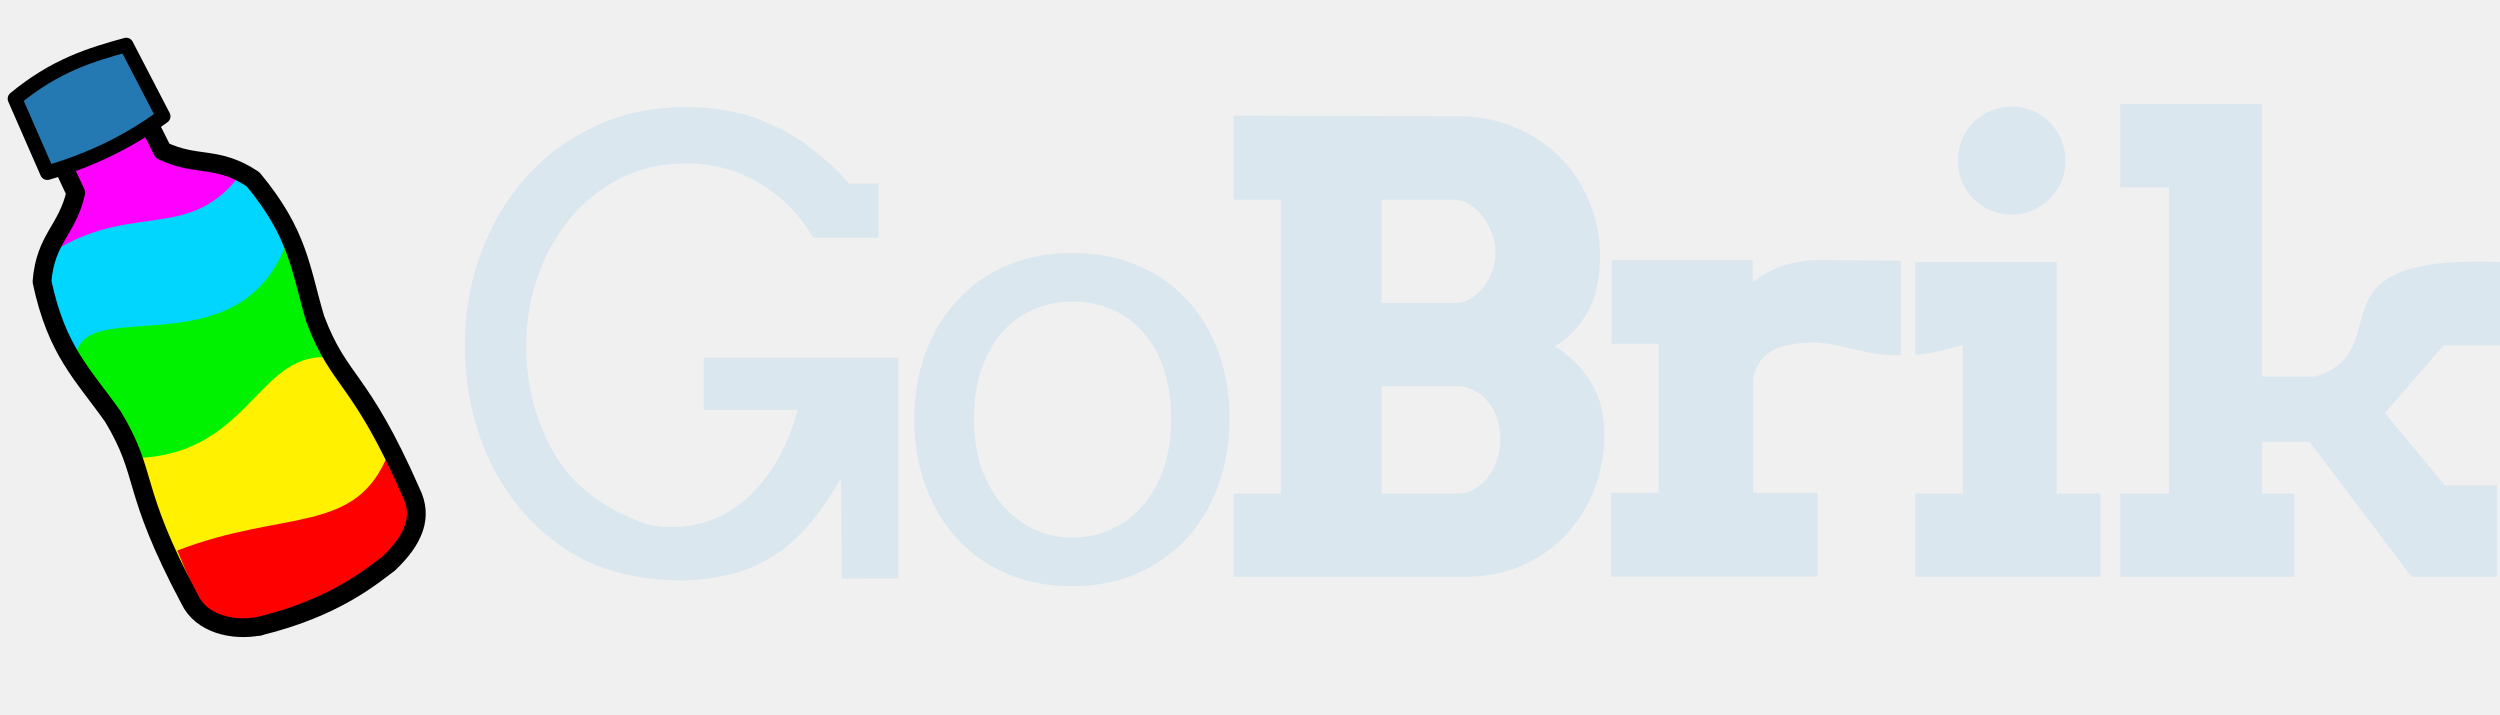
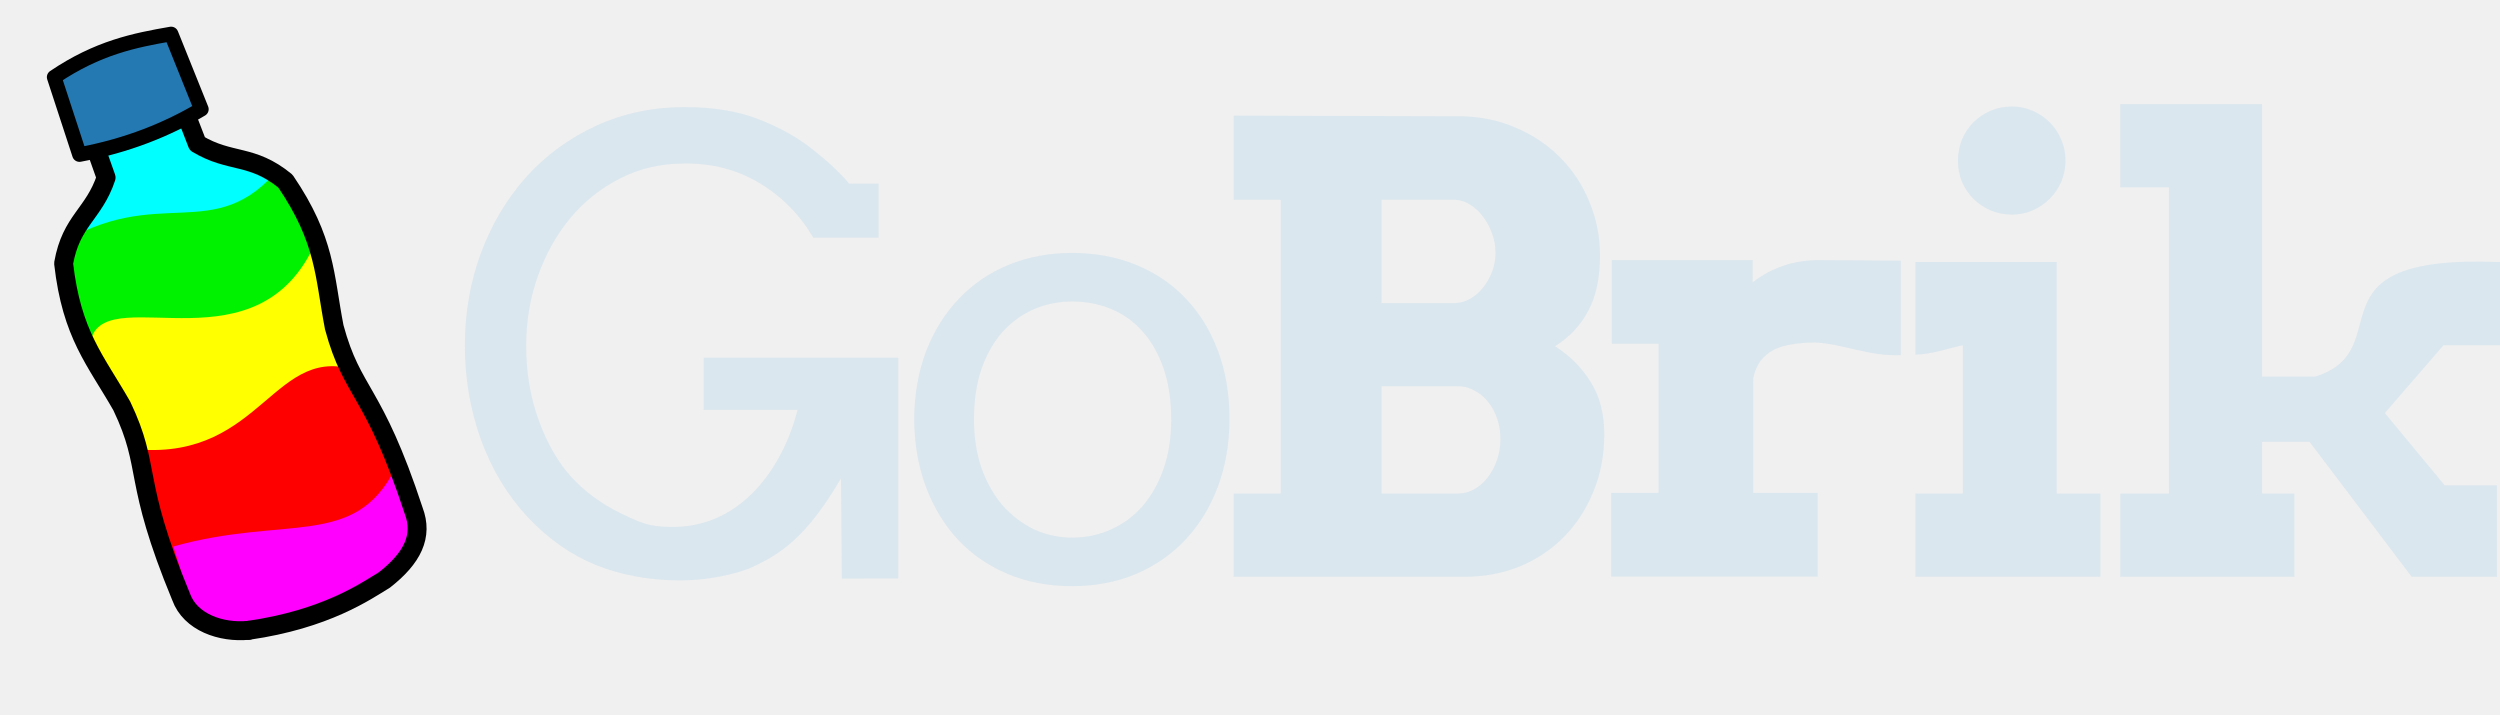
<svg xmlns="http://www.w3.org/2000/svg" id="svg12111" version="1.1" viewBox="0 0 126.768 36.222" height="36.222mm" width="126.768mm" xml:space="preserve">
  <defs id="defs12105">
    <clipPath clipPathUnits="userSpaceOnUse" id="clipPath6603">
      <path style="display:inline;fill:#ffffff;stroke:#000000;stroke-width:3.37;stroke-linecap:round;stroke-linejoin:round;stroke-miterlimit:4;stroke-dasharray:none;stroke-opacity:1;filter:url(#filter4530-5-2)" mask="none" d="m 638.862,565.082 -22.197,-0.03 -0.563,14.49 3.094,-0.003 c -0.021,1.829 -0.048,3.627 -0.072,5.495 -4.312,5.381 -8.475,4.984 -12.401,11.695 -3.061,12.43 -0.645,18.1 0.893,27.415 1.125,12.423 -2.772,12.529 -1.908,35.529 -0.046,4.816 4.219,9.865 9.162,9.754 l 9.333,-9.4e-4 v 10e-4 l 16.495,-6.7e-4 c 4.942,0.111 9.208,-4.936 9.162,-9.753 0.864,-23 -3.034,-23.107 -1.909,-35.531 1.538,-9.314 3.953,-14.985 0.893,-27.415 -3.926,-6.711 -8.089,-6.314 -12.401,-11.695 -0.025,-1.874 -0.051,-3.679 -0.072,-5.515 l 2.887,-0.004 -0.393,-14.432 z" id="path6605" transform="matrix(0.3898363,-0.00153776,0.00153776,0.3898363,-191.477,-165.4669)" />
    </clipPath>
    <clipPath id="clipPath6603-6">
      <path transform="matrix(0.38984,-0.0015378,0.0015378,0.38984,-191.48,-165.47)" d="m 638.86,565.08 -22.197,-0.03 -0.563,14.49 3.094,-0.003 c -0.021,1.829 -0.048,3.627 -0.072,5.495 -4.312,5.381 -8.475,4.984 -12.401,11.695 -3.061,12.43 -0.645,18.1 0.893,27.415 1.125,12.423 -2.772,12.529 -1.908,35.529 -0.046,4.816 4.219,9.865 9.162,9.754 l 9.333,-9.4e-4 v 10e-4 l 16.495,-6.7e-4 c 4.942,0.111 9.208,-4.936 9.162,-9.753 0.864,-23 -3.034,-23.107 -1.909,-35.531 1.538,-9.314 3.953,-14.985 0.893,-27.415 -3.926,-6.711 -8.089,-6.314 -12.401,-11.695 -0.025,-1.874 -0.051,-3.679 -0.072,-5.515 l 2.887,-0.004 -0.393,-14.432 z" fill="#ffffff" filter="url(#filter4530-5-2)" stroke="#000000" stroke-linecap="round" stroke-linejoin="round" stroke-width="3.37" id="path605" />
+     </clipPath>
+     <clipPath id="clipPath6603-6-3">
+       <path transform="matrix(0.38984,-0.0015378,0.0015378,0.38984,-191.48,-165.47)" d="m 638.86,565.08 -22.197,-0.03 -0.563,14.49 3.094,-0.003 c -0.021,1.829 -0.048,3.627 -0.072,5.495 -4.312,5.381 -8.475,4.984 -12.401,11.695 -3.061,12.43 -0.645,18.1 0.893,27.415 1.125,12.423 -2.772,12.529 -1.908,35.529 -0.046,4.816 4.219,9.865 9.162,9.754 l 9.333,-9.4e-4 v 10e-4 l 16.495,-6.7e-4 c 4.942,0.111 9.208,-4.936 9.162,-9.753 0.864,-23 -3.034,-23.107 -1.909,-35.531 1.538,-9.314 3.953,-14.985 0.893,-27.415 -3.926,-6.711 -8.089,-6.314 -12.401,-11.695 -0.025,-1.874 -0.051,-3.679 -0.072,-5.515 l 2.887,-0.004 -0.393,-14.432 z" fill="#ffffff" filter="url(#filter4530-5-2)" stroke="#000000" stroke-linecap="round" stroke-linejoin="round" stroke-width="3.37" id="path605-2" />
+     </clipPath>
+     <clipPath id="clipPath6603-6-4">
+       <path transform="matrix(0.38984,-0.0015378,0.0015378,0.38984,-191.48,-165.47)" d="m 638.86,565.08 -22.197,-0.03 -0.563,14.49 3.094,-0.003 c -0.021,1.829 -0.048,3.627 -0.072,5.495 -4.312,5.381 -8.475,4.984 -12.401,11.695 -3.061,12.43 -0.645,18.1 0.893,27.415 1.125,12.423 -2.772,12.529 -1.908,35.529 -0.046,4.816 4.219,9.865 9.162,9.754 l 9.333,-9.4e-4 v 10e-4 l 16.495,-6.7e-4 c 4.942,0.111 9.208,-4.936 9.162,-9.753 0.864,-23 -3.034,-23.107 -1.909,-35.531 1.538,-9.314 3.953,-14.985 0.893,-27.415 -3.926,-6.711 -8.089,-6.314 -12.401,-11.695 -0.025,-1.874 -0.051,-3.679 -0.072,-5.515 l 2.887,-0.004 -0.393,-14.432 z" fill="#ffffff" filter="url(#filter4530-5-2)" stroke="#000000" stroke-linecap="round" stroke-linejoin="round" stroke-width="3.37" id="path605-7" />
    </clipPath>
  </defs>
  <g transform="translate(-36.40189,-102.7523)" id="layer1">
    <g id="g2660">
      <g aria-label=" " transform="matrix(0.08618449,0,0,0.08618449,10.75706,118.9042)" style="font-style:normal;font-weight:normal;line-height:0.01%;font-family:sans-serif;letter-spacing:0px;word-spacing:0px;fill:#dbe7ee;fill-opacity:1;stroke:none" id="flowRoot3954-7-4-7">
        <path d="m 967.143,195.708 q 0,0 0,0 z" style="font-size:24px;line-height:1.25;font-family:arvo;-inkscape-font-specification:arvo;fill:#dbe7ee;fill-opacity:1" id="path12724" />
      </g>
      <path id="path7502" style="font-style:normal;font-variant:normal;font-weight:normal;font-stretch:normal;font-size:33.286px;line-height:125%;font-family:Arvo;-inkscape-font-specification:Arvo;letter-spacing:0px;word-spacing:0px;display:inline;fill:#dbe7ee;fill-opacity:1;stroke:none;stroke-width:0.948" d="m 79.088,132.091 -0.043,-5.072 c -1.169,1.979 -2.252,3.285 -3.765,4.123 -0.719,0.39 -1.1,0.553 -1.922,0.748 -0.811,0.195 -1.638,0.293 -2.48,0.293 -1.52,0 -2.922,-0.252 -4.205,-0.755 -1.284,-0.513 -2.449,-1.325 -3.497,-2.434 -1.037,-1.109 -1.833,-2.424 -2.388,-3.944 -0.544,-1.52 -0.816,-3.107 -0.816,-4.76 0,-1.664 0.272,-3.235 0.816,-4.714 0.555,-1.479 1.325,-2.768 2.311,-3.867 0.996,-1.099 2.177,-1.962 3.543,-2.588 1.376,-0.626 2.865,-0.94 4.467,-0.94 1.479,0 2.747,0.211 3.805,0.632 1.068,0.421 1.977,0.935 2.727,1.54 0.76,0.596 1.366,1.166 1.818,1.71 h 1.494 v 2.742 h -3.312 c -0.688,-1.171 -1.602,-2.095 -2.742,-2.773 -1.13,-0.678 -2.398,-1.006 -3.805,-0.986 -1.181,0 -2.264,0.252 -3.25,0.755 -0.986,0.503 -1.833,1.181 -2.542,2.033 -0.698,0.852 -1.243,1.833 -1.633,2.942 -0.39,1.109 -0.585,2.28 -0.585,3.512 0,1.366 0.216,2.634 0.647,3.805 0.431,1.171 0.981,2.121 1.648,2.85 0.668,0.729 1.489,1.335 2.465,1.818 0.986,0.472 1.427,0.709 2.618,0.709 3.537,0.033 5.641,-3.021 6.379,-5.931 h -4.761 v -2.65 h 9.874 v 11.199 z" />
      <path id="path7504" style="font-style:normal;font-variant:normal;font-weight:normal;font-stretch:normal;font-size:33.286px;line-height:125%;font-family:Arvo;-inkscape-font-specification:Arvo;letter-spacing:0px;word-spacing:0px;display:inline;fill:#dbe7ee;fill-opacity:1;stroke:none;stroke-width:0.948" d="m 82.756,124.019 q 0.015,-1.895 0.601,-3.451 0.601,-1.556 1.664,-2.665 1.063,-1.125 2.526,-1.725 1.463,-0.601 3.22,-0.601 1.772,0 3.235,0.601 1.479,0.601 2.526,1.71 1.048,1.094 1.633,2.65 0.585,1.556 0.585,3.451 0,1.864 -0.585,3.435 -0.585,1.556 -1.633,2.68 -1.048,1.125 -2.526,1.756 -1.463,0.616 -3.235,0.616 -1.802,0 -3.266,-0.616 -1.463,-0.616 -2.511,-1.725 -1.048,-1.125 -1.633,-2.68 -0.585,-1.556 -0.601,-3.435 z m 3.035,0 q 0,1.371 0.385,2.48 0.401,1.109 1.078,1.895 0.693,0.77 1.587,1.202 0.909,0.416 1.926,0.416 1.063,0 1.972,-0.416 0.924,-0.416 1.602,-1.186 0.678,-0.786 1.063,-1.895 0.385,-1.109 0.385,-2.496 0,-1.448 -0.385,-2.573 -0.385,-1.125 -1.063,-1.879 -0.662,-0.755 -1.587,-1.14 -0.924,-0.385 -1.987,-0.385 -1.017,0 -1.926,0.385 -0.893,0.385 -1.587,1.14 -0.678,0.755 -1.078,1.879 -0.385,1.125 -0.385,2.573 z" />
      <path id="path7506" style="font-style:normal;font-variant:normal;font-weight:bold;font-stretch:normal;font-size:33.286px;line-height:125%;font-family:Arvo;-inkscape-font-specification:'Arvo Bold';letter-spacing:0px;word-spacing:0px;display:inline;fill:#dbe7ee;fill-opacity:1;stroke:none;stroke-width:0.948" d="m 98.957,127.778 h 2.388 v -14.896 h -2.388 v -4.267 l 11.384,0.031 q 1.587,0 2.896,0.57 1.325,0.555 2.28,1.525 0.955,0.955 1.479,2.249 0.539,1.279 0.539,2.727 0,1.694 -0.601,2.804 -0.585,1.109 -1.679,1.787 1.155,0.739 1.818,1.833 0.678,1.078 0.678,2.634 0,1.587 -0.555,2.911 -0.539,1.325 -1.494,2.295 -0.94,0.955 -2.234,1.494 -1.294,0.524 -2.788,0.524 H 98.957 v -4.221 z m 7.502,-5.438 v 5.438 h 3.882 q 0.447,0 0.832,-0.231 0.401,-0.231 0.678,-0.601 0.293,-0.385 0.462,-0.878 0.169,-0.508 0.169,-1.048 0,-0.57 -0.169,-1.048 -0.169,-0.493 -0.462,-0.847 -0.293,-0.37 -0.693,-0.57 -0.385,-0.216 -0.816,-0.216 z m 0,-9.458 v 5.238 h 3.666 q 0.431,0 0.816,-0.216 0.385,-0.216 0.662,-0.57 0.293,-0.37 0.462,-0.816 0.169,-0.462 0.169,-0.955 0,-0.478 -0.169,-0.955 -0.169,-0.478 -0.462,-0.863 -0.277,-0.385 -0.662,-0.616 -0.385,-0.246 -0.816,-0.246 z" />
      <path id="path7510" style="font-style:normal;font-variant:normal;font-weight:bold;font-stretch:normal;font-size:33.286px;line-height:125%;font-family:Arvo;-inkscape-font-specification:'Arvo Bold';letter-spacing:0px;word-spacing:0px;display:inline;fill:#dbe7ee;fill-opacity:1;stroke:none;stroke-width:0.948" d="m 133.527,116.039 h 7.163 v 11.738 h 2.218 v 4.221 h -9.381 v -4.221 h 2.403 v -7.517 c -0.791,0.167 -1.561,0.462 -2.403,0.475 z m 2.157,-5.145 c 0,-0.38 0.067,-0.734 0.2,-1.063 0.144,-0.339 0.339,-0.632 0.585,-0.878 0.246,-0.246 0.534,-0.442 0.863,-0.585 0.339,-0.144 0.703,-0.216 1.094,-0.216 0.37,0 0.719,0.072 1.048,0.216 0.329,0.144 0.616,0.339 0.863,0.585 0.246,0.246 0.442,0.539 0.585,0.878 0.144,0.329 0.216,0.683 0.216,1.063 0,0.38 -0.072,0.739 -0.216,1.078 -0.144,0.329 -0.339,0.616 -0.585,0.863 -0.246,0.246 -0.534,0.442 -0.863,0.585 -0.329,0.144 -0.678,0.216 -1.048,0.216 -0.39,0 -0.755,-0.072 -1.094,-0.216 -0.329,-0.144 -0.616,-0.339 -0.863,-0.585 -0.246,-0.246 -0.442,-0.534 -0.585,-0.863 -0.134,-0.339 -0.2,-0.698 -0.2,-1.078 z" />
      <path id="path7512" style="font-style:normal;font-variant:normal;font-weight:bold;font-stretch:normal;font-size:33.286px;line-height:125%;font-family:Arvo;-inkscape-font-specification:'Arvo Bold';letter-spacing:0px;word-spacing:0px;display:inline;fill:#dbe7ee;fill-opacity:1;stroke:none;stroke-width:0.948" d="m 143.914,108.029 h 7.194 v 13.818 h 2.696 c 4.387,-1.385 -0.726,-6.215 9.366,-5.807 v 4.221 h -2.865 l -2.973,3.435 3.035,3.666 h 2.65 v 4.637 h -4.329 l -5.176,-6.84 h -2.403 v 2.619 h 1.633 v 4.221 h -8.827 v -4.221 h 2.465 v -15.528 h -2.465 z" />
      <g transform="matrix(0.07721937,-5.3034671e-4,5.3034671e-4,0.07721937,34.12937,110.1181)" id="g34078-1">
        <g id="g34068-3" />
      </g>
      <g id="text2587" style="font-style:normal;font-weight:normal;font-size:31.728px;line-height:1.25;font-family:sans-serif;letter-spacing:0px;word-spacing:0px;fill:#dbe7ee;fill-opacity:1;stroke:none;stroke-width:0.793" aria-label="r">
        <path id="path2636" style="font-style:normal;font-variant:normal;font-weight:bold;font-stretch:normal;font-family:Arvo;-inkscape-font-specification:'Arvo Bold';stroke-width:0.793;fill:#dbe7ee;fill-opacity:1" d="m 132.787,120.763 v 0 c -1.671,0.067 -2.883,-0.573 -4.353,-0.641 -0.423,0 -0.811,0.031 -1.162,0.093 -0.351,0.052 -0.661,0.145 -0.93,0.279 -0.258,0.134 -0.48,0.32 -0.666,0.558 -0.176,0.238 -0.3,0.532 -0.372,0.883 v 5.81 h 3.269 v 4.245 h -10.473 v -4.245 h 2.401 v -7.56 h -2.37 v -4.245 h 7.142 V 117.07 c 0.454,-0.361 0.966,-0.64 1.534,-0.837 0.568,-0.196 1.188,-0.294 1.859,-0.294 0.682,0 1.384,0.005 2.107,0.015 0.723,0.01 1.394,0.015 2.014,0.015 z" />
      </g>
-       <g transform="matrix(0.1765389,-0.06891103,0.06886609,0.1766973,146.4452,-28.14774)" id="g648">
-         <g transform="matrix(3.8112,-0.28689,0.2891,3.8087,-1003,268)" clip-path="url(#clipPath6603-6)" fill-rule="evenodd" id="g638">
-           <path d="m 45.708,66.816 0.435,-9.792 c 8.743,-10.184 13.385,-2.916 16.32,0.218 l 0.218,9.357 c -6.914,3.878 -11.353,0.24 -16.972,0.218 z" fill="#ff00ff" id="path628" />
-           <path d="m 45.578,74.494 0.435,-9.792 c 8.058,-1.731 10.172,3.856 16.32,0.218 l 0.218,9.357 z" fill="#00d6ff" id="path630" />
-           <path d="m 46.156,80.201 -0.127,-8.71 c 2.562,-3.049 10.077,6.253 16.882,-0.865 l 0.218,9.357 c -5.846,0.635 -12.788,4.533 -16.972,0.218 z" fill="#00f200" id="path632" />
-           <path d="m 45.926,89.701 0.435,-9.792 c 7.948,3.646 11.478,-3.892 16.32,0.218 l 0.218,9.357 z" fill="#fff100" id="path634" />
-           <path d="m 45.919,96.017 0.436,-8.935 c 8.049,0.613 11.765,4.513 16.332,0.199 l 0.218,8.538 z" fill="#ff0000" id="path636" />
+       <g id="g179142" transform="matrix(0.1839193,-0.05204876,0.05198829,0.1840738,162.0536,-19.16986)">
+         <g transform="matrix(3.8112,-0.28689,0.2891,3.8087,-1003,268)" clip-path="url(#clipPath6603-6-4)" fill-rule="evenodd" id="g638-4">
+           <g id="g179054">
+             <path d="m 45.708,66.816 0.435,-9.792 c 8.743,-10.184 13.385,-2.916 16.32,0.218 l 0.218,9.357 c -6.914,3.878 -11.353,0.24 -16.972,0.218 z" fill="#ff00ff" id="path628-4" style="fill:#00ffff;fill-opacity:1" />
+             <path d="m 45.578,74.494 0.435,-9.792 c 8.058,-1.731 10.172,3.856 16.32,0.218 l 0.218,9.357 z" fill="#00d6ff" id="path630-3" style="fill:#00f200;fill-opacity:1" />
+             <path d="m 46.156,80.201 -0.127,-8.71 c 2.562,-3.049 10.077,6.253 16.882,-0.865 l 0.218,9.357 c -5.846,0.635 -12.788,4.533 -16.972,0.218 z" fill="#00f200" id="path632-0" style="fill:#ffff00;fill-opacity:1" />
+             <path d="m 45.926,89.701 0.435,-9.792 c 7.948,3.646 11.478,-3.892 16.32,0.218 l 0.218,9.357 z" fill="#fff100" id="path634-7" style="fill:#ff0000;fill-opacity:1" />
+             <path d="m 45.919,96.017 0.436,-8.935 c 8.049,0.613 11.765,4.513 16.332,0.199 l 0.218,8.538 z" fill="#ff0000" id="path636-8" style="fill:#ff00ff;fill-opacity:1" />
+           </g>
        </g>
-         <g stroke="#000000" stroke-linecap="round" stroke-linejoin="round" id="g646">
-           <path d="m -776.58,467.33 c -5.452,1.282 -16.632,-0.702 -16.124,5.732 0.406,5.133 0.67,9.527 0.991,14.342 -5.767,8.495 -11.997,8.396 -17.033,18.82 -3.072,18.81 1.187,26.942 4.576,40.587 3.144,18.308 -2.633,18.925 1.378,52.963 0.502,7.154 7.606,12.1 14.764,13.399" fill-opacity="0" stroke-width="5.02" id="path640" />
-           <path d="m -784.12,467.93 c 5.587,0.407 16.311,-3.312 16.831,3.121 0.414,5.132 0.851,9.513 1.298,14.318 7.043,7.48 13.179,6.401 19.806,15.9 6.02,18.09 3.105,26.79 1.924,40.797 -0.198,18.573 5.604,18.272 7.047,52.514 0.64,7.143 -3.683,11.973 -12.451,15.555 -5.66,1.565 -17.778,5.788 -38.362,3.04" fill="none" stroke-width="5.02" id="path642" />
-           <path d="m -797.73,458.04 c 13.24,-4.371 23.186,-3.595 32.972,-2.568 l 2.297,21.377 c -10.135,2.67 -21.325,3.951 -34.388,2.765 z" fill="#2479b3" fill-rule="evenodd" stroke-width="3.874" id="path644" />
+         <g stroke="#000000" stroke-linecap="round" stroke-linejoin="round" id="g646-6">
+           <path d="m -776.58,467.33 c -5.452,1.282 -16.632,-0.702 -16.124,5.732 0.406,5.133 0.67,9.527 0.991,14.342 -5.767,8.495 -11.997,8.396 -17.033,18.82 -3.072,18.81 1.187,26.942 4.576,40.587 3.144,18.308 -2.633,18.925 1.378,52.963 0.502,7.154 7.606,12.1 14.764,13.399" fill-opacity="0" stroke-width="5.02" id="path640-8" />
+           <path d="m -784.12,467.93 c 5.587,0.407 16.311,-3.312 16.831,3.121 0.414,5.132 0.851,9.513 1.298,14.318 7.043,7.48 13.179,6.401 19.806,15.9 6.02,18.09 3.105,26.79 1.924,40.797 -0.198,18.573 5.604,18.272 7.047,52.514 0.64,7.143 -3.683,11.973 -12.451,15.555 -5.66,1.565 -17.778,5.788 -38.362,3.04" fill="none" stroke-width="5.02" id="path642-8" />
+           <path d="m -797.73,458.04 c 13.24,-4.371 23.186,-3.595 32.972,-2.568 l 2.297,21.377 c -10.135,2.67 -21.325,3.951 -34.388,2.765 z" fill="#2479b3" fill-rule="evenodd" stroke-width="3.874" id="path644-4" />
        </g>
      </g>
    </g>
  </g>
</svg>
